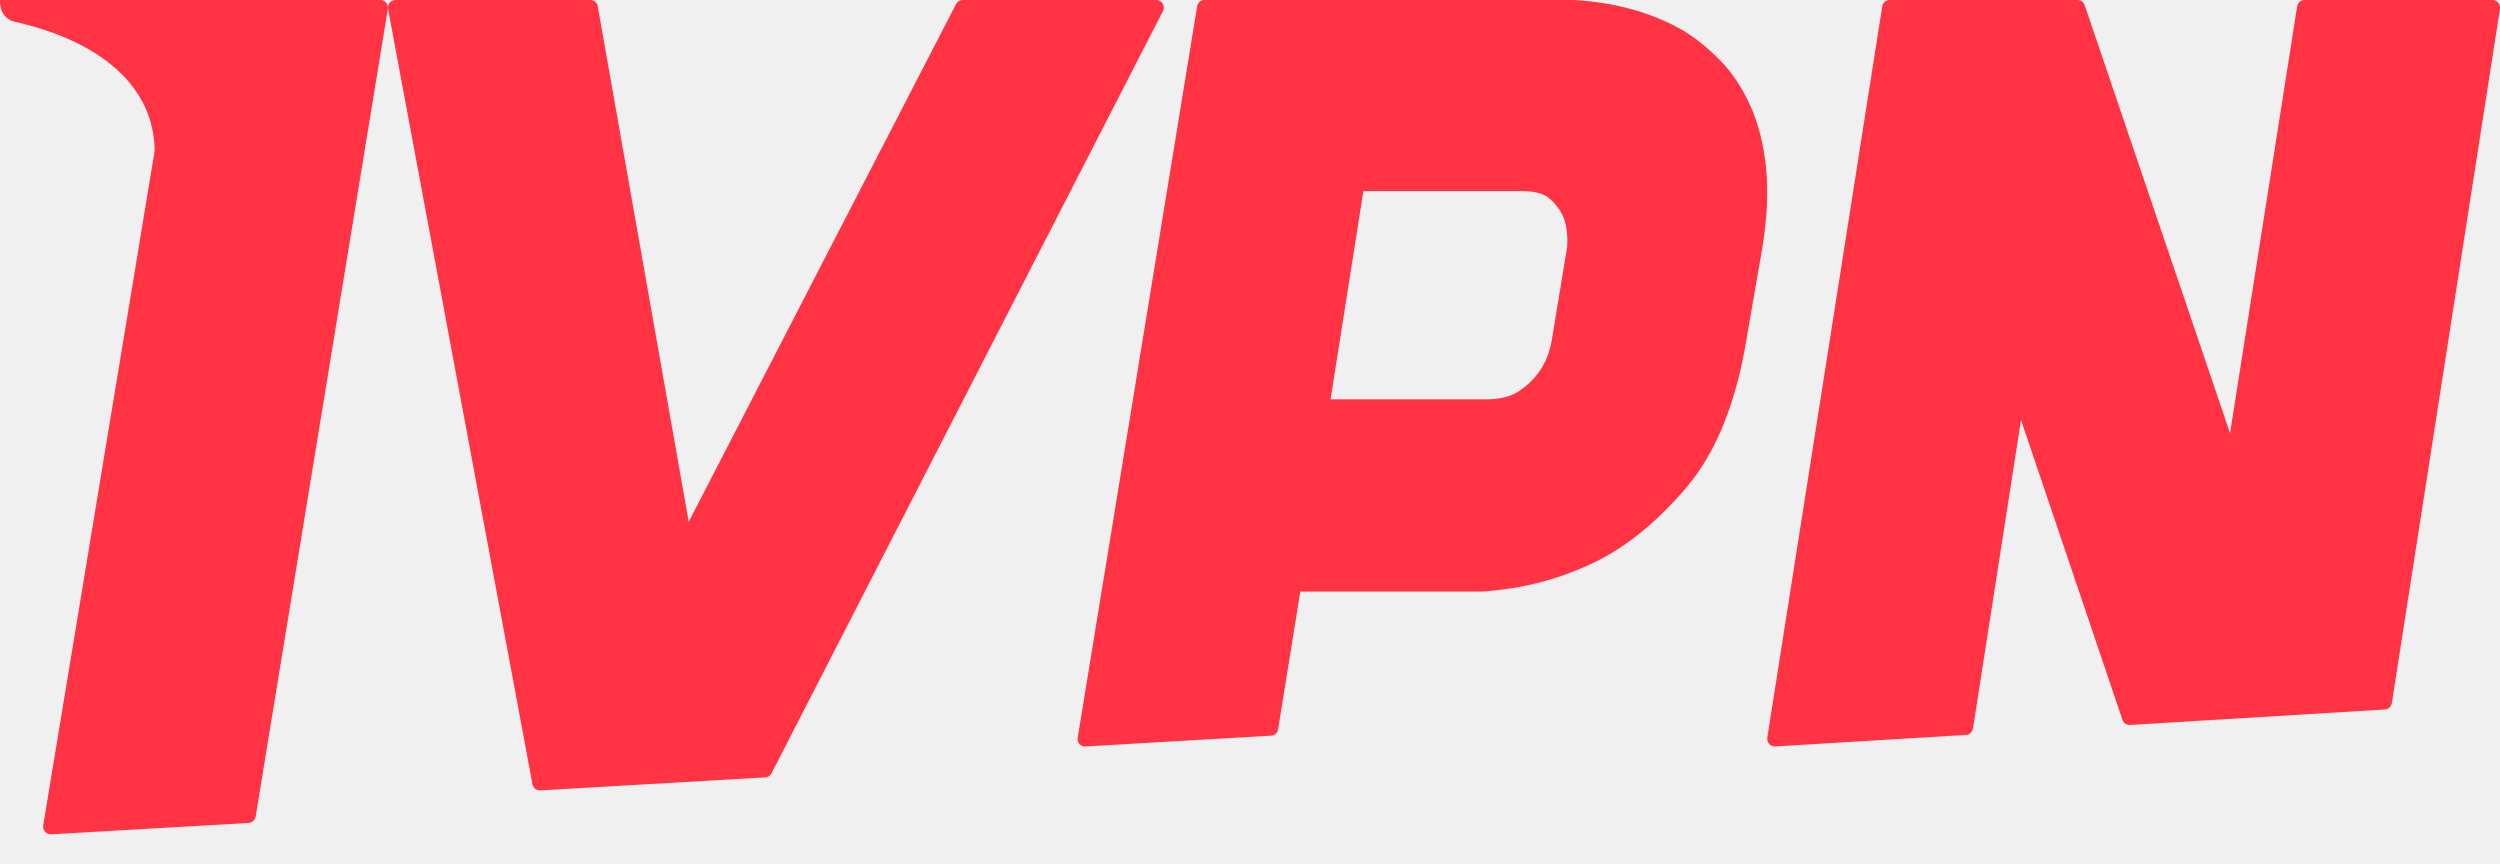
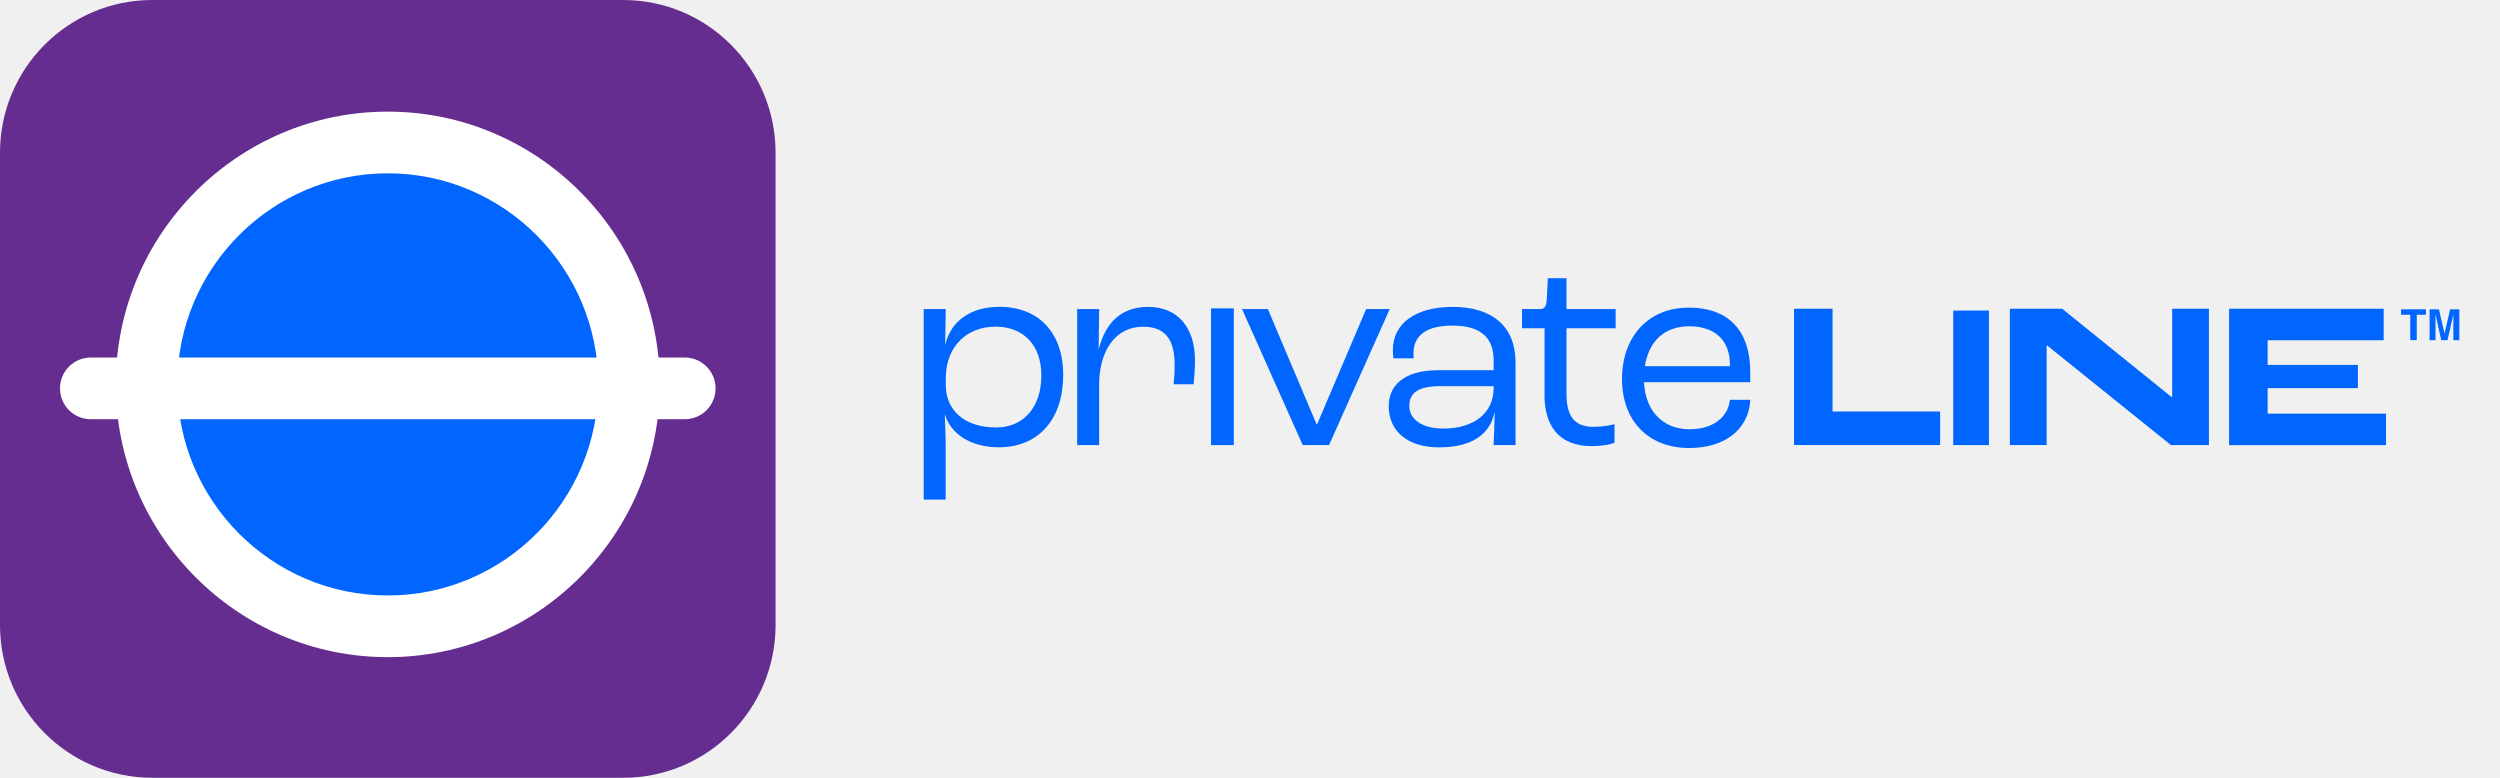
- <svg xmlns="http://www.w3.org/2000/svg" width="84" height="29" viewBox="0 0 84 29" fill="none">
-   <path fill-rule="evenodd" clip-rule="evenodd" d="M6.746 0H12.779C12.854 0 12.925 0.033 12.974 0.091C13.023 0.149 13.043 0.226 13.031 0.301L8.59 27.434C8.57 27.554 8.471 27.643 8.352 27.65L1.718 28.033C1.714 28.033 1.709 28.033 1.704 28.033C1.632 28.033 1.562 28.002 1.514 27.948C1.462 27.889 1.439 27.81 1.452 27.732L5.199 5.051C5.121 1.672 0.992 0.855 0.488 0.728C-0.055 0.591 0.002 0 0.002 0H6.746ZM39.067 0.122C39.022 0.046 38.94 0 38.853 0H32.345C32.251 0 32.166 0.053 32.123 0.136L23.141 17.531L20.084 0.209C20.063 0.088 19.959 0 19.838 0H13.285C13.211 0 13.14 0.034 13.092 0.092C13.045 0.15 13.025 0.227 13.039 0.301L17.891 26.351C17.913 26.471 18.017 26.558 18.137 26.558C18.141 26.558 18.146 26.558 18.151 26.557L25.715 26.119C25.803 26.114 25.882 26.063 25.923 25.983L39.075 0.372C39.116 0.293 39.112 0.198 39.067 0.122ZM59.337 5.619C59.254 4.832 59.075 4.133 58.807 3.54C58.537 2.948 58.199 2.44 57.8 2.031C57.406 1.629 56.993 1.294 56.566 1.032C55.532 0.433 54.303 0.086 52.898 0H40.466C40.346 0 40.244 0.088 40.224 0.209L36.21 24.791C36.198 24.866 36.22 24.943 36.27 25C36.316 25.053 36.382 25.082 36.451 25.082C36.456 25.082 36.46 25.082 36.465 25.082L42.716 24.717C42.83 24.711 42.924 24.624 42.943 24.509L43.69 19.876L49.775 19.876C51.159 19.791 52.465 19.446 53.658 18.851C54.69 18.338 55.696 17.511 56.65 16.395C57.612 15.268 58.283 13.665 58.642 11.628L59.213 8.333C59.379 7.314 59.421 6.401 59.337 5.619ZM52.129 11.493C52.054 11.873 51.918 12.204 51.72 12.482C51.549 12.732 51.317 12.956 51.032 13.146C50.762 13.326 50.388 13.418 49.923 13.418H44.707L45.81 6.417H51.105C51.557 6.417 51.886 6.508 52.084 6.687C52.299 6.883 52.456 7.104 52.547 7.335C52.642 7.607 52.679 7.937 52.657 8.292L52.129 11.493ZM83.752 0H77.427C77.306 0 77.203 0.093 77.183 0.22L74.93 14.556L70.045 0.174C70.009 0.07 69.916 0 69.811 0H63.487C63.366 0 63.262 0.093 63.242 0.22L59.383 24.776C59.37 24.855 59.392 24.935 59.443 24.995C59.49 25.051 59.557 25.082 59.627 25.082C59.632 25.082 66.063 24.692 66.063 24.692C66.178 24.686 66.274 24.594 66.293 24.473L67.906 14.11L71.314 24.185C71.351 24.295 71.451 24.362 71.561 24.359L80.136 23.839C80.252 23.832 80.348 23.741 80.367 23.619L83.997 0.306C84.009 0.23 83.988 0.152 83.941 0.093C83.894 0.034 83.825 0 83.752 0Z" fill="#FF3344" />
+ <svg xmlns="http://www.w3.org/2000/svg" width="135" height="42" viewBox="0 0 135 42" fill="none">
+   <path d="M33.655 0H8.225C3.683 0 0 3.693 0 8.249V33.751C0 38.307 3.683 42 8.225 42H33.655C38.198 42 41.881 38.307 41.881 33.751V8.249C41.881 3.693 38.198 0 33.655 0Z" fill="#662D91" />
+   <path d="M20.767 33.785C27.873 33.785 33.634 28.008 33.634 20.882C33.634 13.756 27.873 7.979 20.767 7.979C13.662 7.979 7.901 13.756 7.901 20.882C7.901 28.008 13.662 33.785 20.767 33.785Z" fill="#0066FF" />
+   <path d="M20.94 35.486C12.842 35.486 6.253 28.879 6.253 20.757C6.253 12.636 12.842 6.028 20.94 6.028C29.039 6.028 35.627 12.636 35.627 20.757C35.627 28.879 29.039 35.486 20.94 35.486ZM20.94 9.359C14.672 9.359 9.575 14.471 9.575 20.757C9.575 27.043 14.672 32.155 20.94 32.155C27.208 32.155 32.306 27.043 32.306 20.757C32.306 14.471 27.208 9.359 20.94 9.359Z" fill="white" />
+   <path d="M36.98 22.638H4.901C3.984 22.638 3.24 21.892 3.24 20.973C3.24 20.053 3.984 19.307 4.901 19.307H36.98C37.897 19.307 38.641 20.053 38.641 20.973C38.641 21.892 37.897 22.638 36.98 22.638Z" fill="white" />
+   <path d="M49.884 16.69H51.07L51.039 18.578H51.055C51.351 17.358 52.389 16.569 53.974 16.569C56.11 16.569 57.414 17.995 57.414 20.243C57.414 22.622 56.095 24.154 53.944 24.154C52.386 24.154 51.348 23.41 51.036 22.415H51.021C51.036 22.907 51.067 23.68 51.067 24.02V26.978H49.881V16.69H49.884ZM56.231 20.258C56.231 18.669 55.296 17.64 53.756 17.64C52.216 17.64 51.103 18.696 51.073 20.346V20.792C51.073 22.191 52.126 23.083 53.786 23.083C55.284 23.083 56.234 21.981 56.234 20.258H56.231Z" fill="#0066FF" />
+   <path d="M58.17 16.691H59.356L59.326 18.817H59.341C59.683 17.537 60.439 16.572 62.009 16.572C63.579 16.572 64.529 17.674 64.529 19.442C64.529 19.949 64.484 20.483 64.453 20.75H63.37C63.401 20.525 63.431 20.155 63.431 19.694C63.431 18.341 62.926 17.643 61.725 17.643C60.227 17.643 59.353 18.951 59.353 20.78V24.035H58.167V16.691H58.17Z" fill="#0066FF" />
+   <path d="M65.397 16.651H66.626V24.035H65.397V16.651Z" fill="#0066FF" />
+   <path d="M67.07 16.691H68.465L71.088 22.892H71.133L73.771 16.691H75.045L71.768 24.035H70.347L67.07 16.691Z" fill="#0066FF" />
+   <path d="M74.993 21.924C74.993 20.883 75.719 19.991 77.677 19.991H80.656V19.457C80.656 18.192 79.915 17.582 78.418 17.582C77.069 17.582 76.327 18.089 76.327 19.084C76.327 19.13 76.327 19.233 76.343 19.351H75.244C75.229 19.248 75.214 19.039 75.214 18.905C75.214 17.449 76.46 16.572 78.445 16.572C80.596 16.572 81.839 17.643 81.839 19.561V24.035H80.653C80.668 23.693 80.699 23.01 80.714 22.297H80.699C80.448 23.426 79.528 24.157 77.704 24.157C76.043 24.157 74.99 23.31 74.99 21.927L74.993 21.924ZM80.656 20.956V20.853H77.779C76.579 20.853 76.103 21.211 76.103 21.924C76.103 22.637 76.784 23.143 77.943 23.143C79.604 23.143 80.656 22.297 80.656 20.959V20.956Z" fill="#0066FF" />
+   <path d="M83.406 21.341V17.728H82.189V16.688H83.167C83.403 16.688 83.493 16.569 83.524 16.181L83.584 15.022H84.591V16.688H87.245V17.728H84.591V21.265C84.591 22.382 84.948 23.049 86.043 23.049C86.549 23.049 87.021 22.961 87.184 22.901V23.911C86.96 23.999 86.531 24.09 85.938 24.09C84.159 24.09 83.403 22.961 83.403 21.338L83.406 21.341Z" fill="#0066FF" />
+   <path d="M94.514 20.637H88.776C88.851 22.2 89.798 23.18 91.238 23.18C92.469 23.18 93.314 22.555 93.416 21.59H94.514C94.439 23.18 93.15 24.193 91.223 24.193C89.015 24.193 87.59 22.737 87.59 20.462C87.59 18.186 89 16.612 91.193 16.612C93.386 16.612 94.514 17.904 94.514 20.091V20.64V20.637ZM93.416 19.685C93.416 18.392 92.615 17.619 91.223 17.619C89.919 17.619 89.045 18.377 88.821 19.776H93.416V19.688V19.685Z" fill="#0066FF" />
+   <path d="M96.877 16.672H98.958V22.221H104.767V24.032H96.877V16.669V16.672Z" fill="#0066FF" />
+   <path d="M105.475 16.77H107.402V24.035H105.475V16.77Z" fill="#0066FF" />
+   <path d="M108.533 16.672H111.356L117.279 21.451H117.297V16.672H119.282V24.035H117.231L110.527 18.641H110.518V24.035H108.533V16.672Z" fill="#0066FF" />
+   <path d="M120.371 16.672H128.718V18.374H122.452V19.706H127.326V20.959H122.452V22.337H128.845V24.038H120.371V16.675V16.672Z" fill="#0066FF" />
+   <path d="M131.001 16.703V16.997H130.505V18.368H130.154V16.997H129.655V16.703H131.001Z" fill="#0066FF" />
+   <path d="M131.522 18.371H131.198V16.703H131.703L132.006 18.013L132.305 16.703H132.805V18.371H132.481V17.243C132.481 17.209 132.481 17.164 132.481 17.106C132.481 17.049 132.481 17.003 132.481 16.97L132.166 18.368H131.827L131.516 16.97C131.516 17 131.516 17.046 131.516 17.106C131.516 17.167 131.516 17.209 131.516 17.243V18.371H131.522Z" fill="#0066FF" />
</svg>
